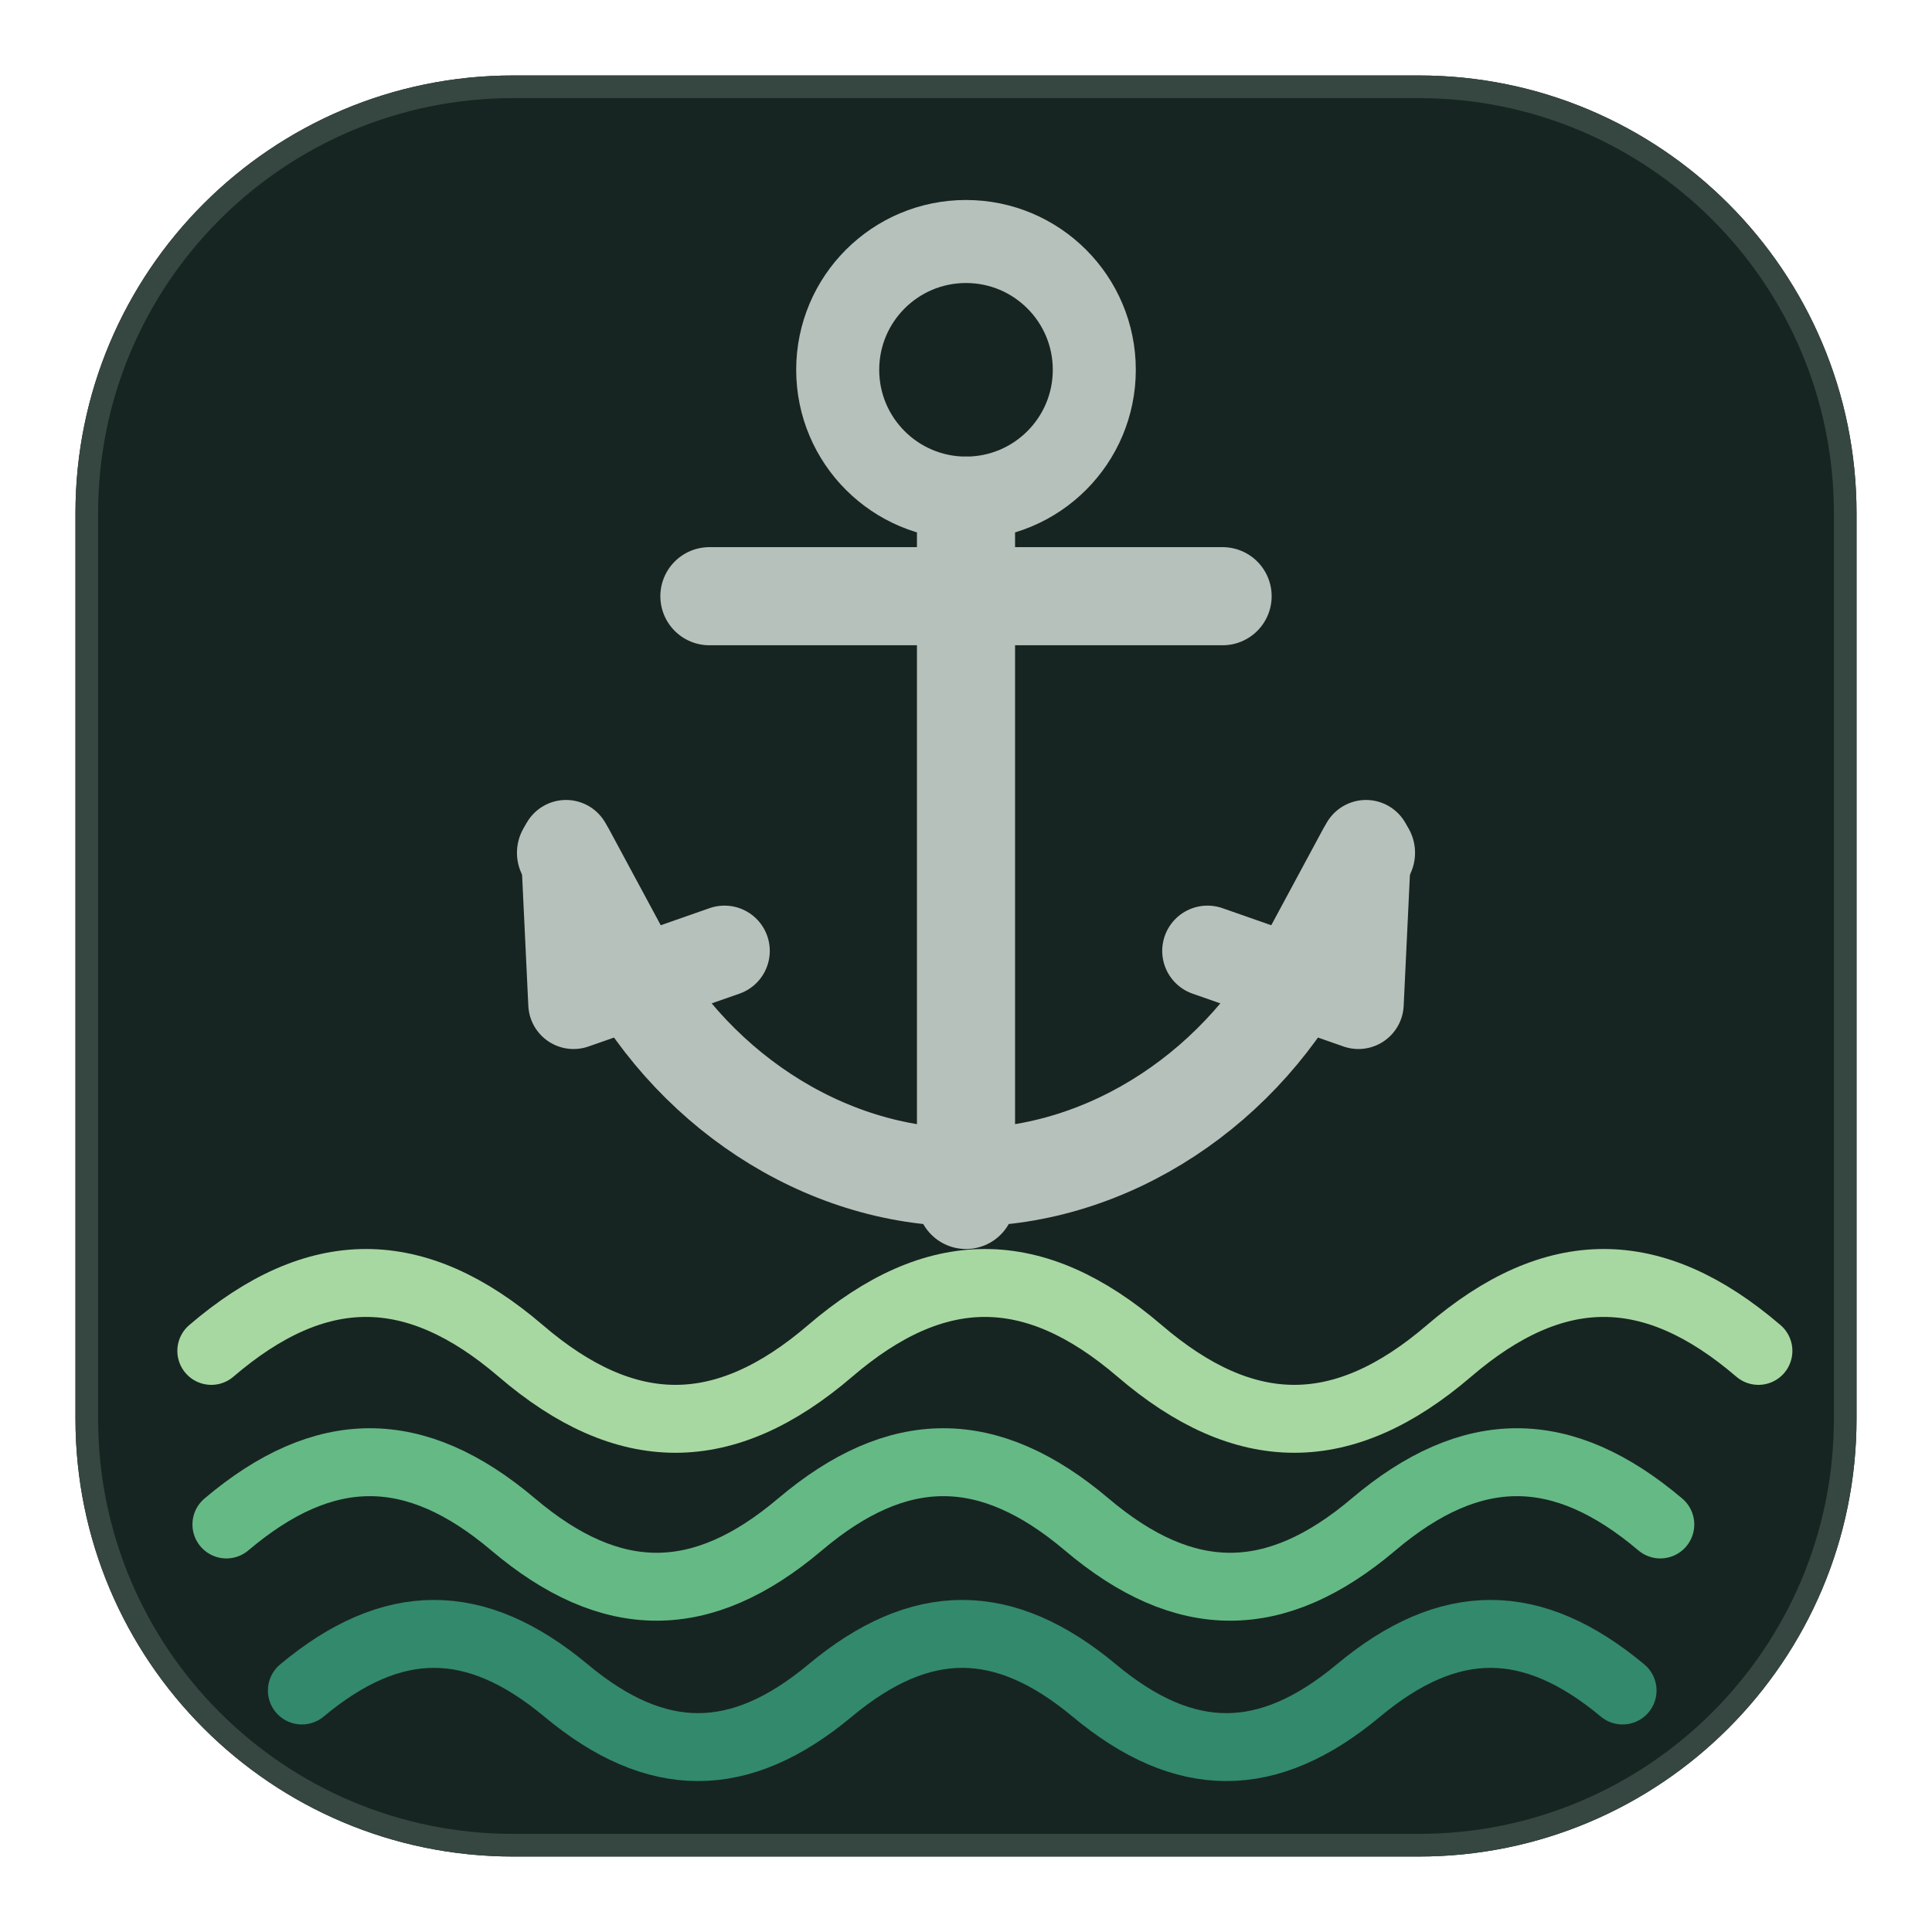
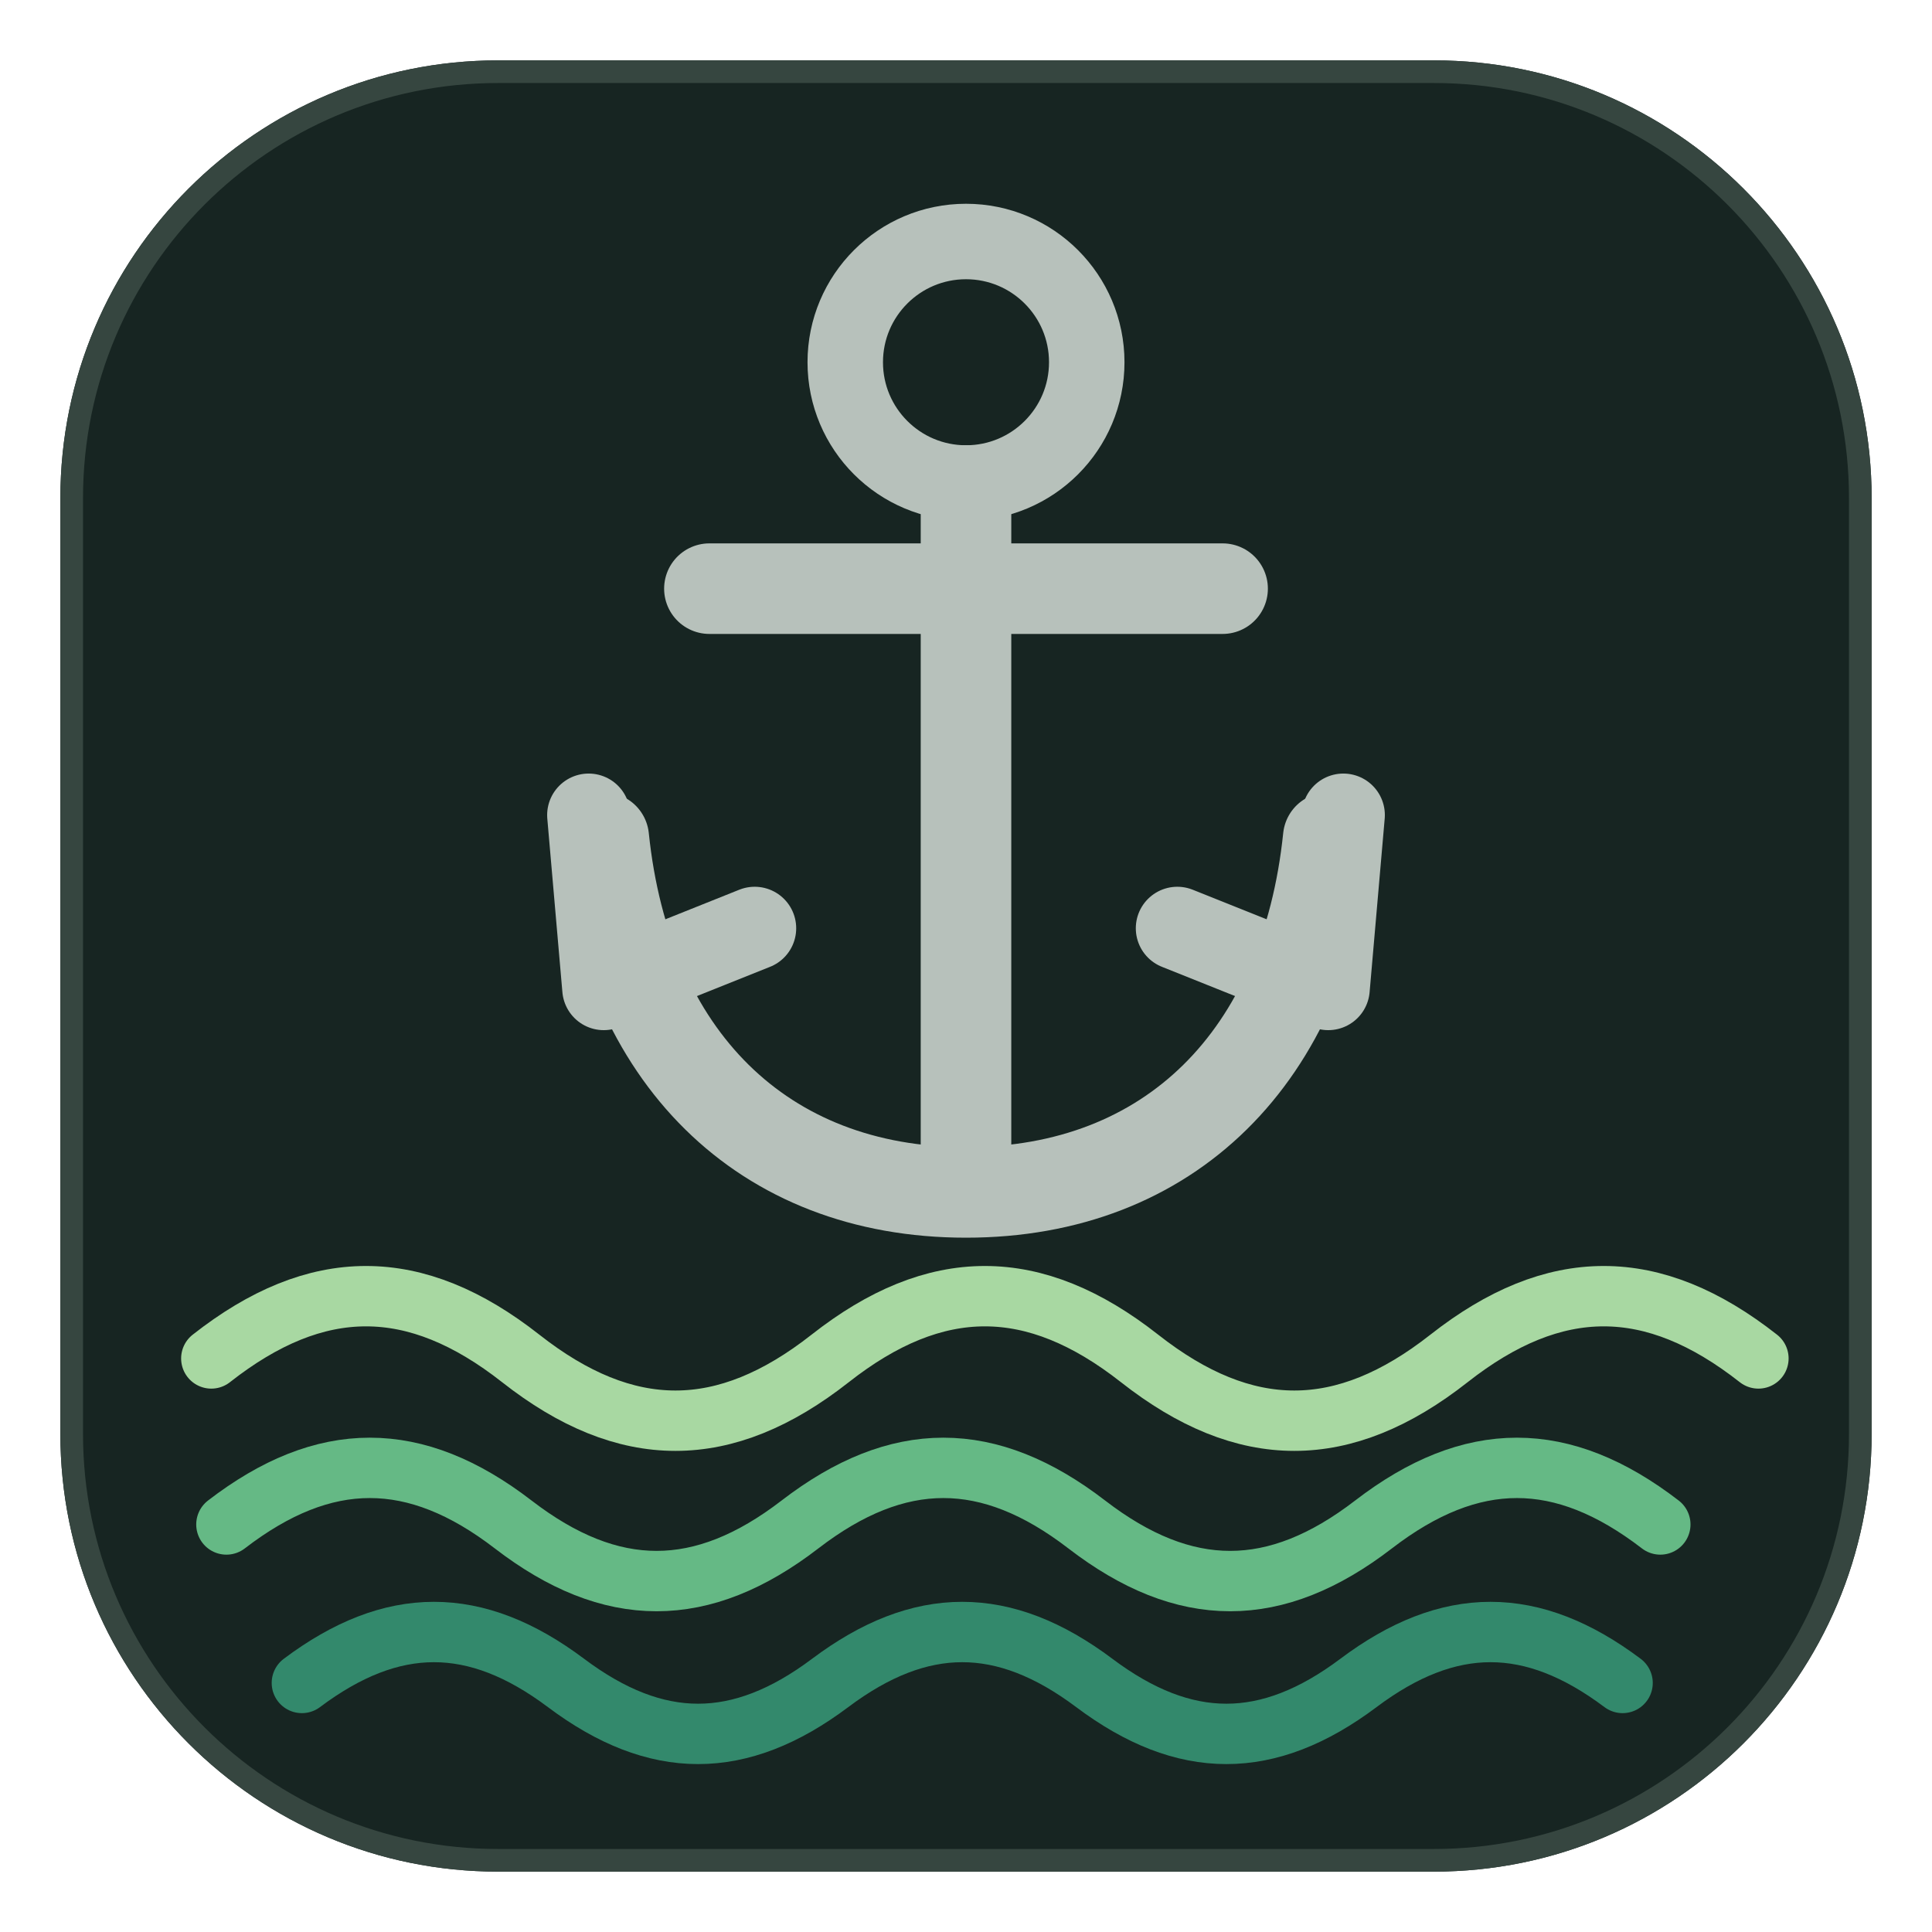
- <svg xmlns="http://www.w3.org/2000/svg" viewBox="0 0 256 256">
-   <rect x="10" y="10" width="236" height="236" rx="58" fill="#172522" />
-   <rect x="11.5" y="11.5" width="233" height="233" rx="56.5" fill="none" stroke="#364640" stroke-width="3" />
+ <svg xmlns="http://www.w3.org/2000/svg" width="256" height="256" viewBox="0 0 256 256">
+   <rect x="8" y="8" width="240" height="240" rx="58" fill="#172522" />
+   <rect x="9.5" y="9.5" width="237" height="237" rx="56.5" fill="none" stroke="#364640" stroke-width="3" />
  <g fill="none" stroke="#B7C1BB" stroke-linecap="round" stroke-linejoin="round">
-     <circle cx="128" cy="49" r="17" stroke-width="11" />
-     <path d="M128 67v92M94 79h68" stroke-width="13" />
-     <path d="M128 156c-19 0-37-12-46-30l-7-13m53 43c19 0 37-12 46-30l7-13" stroke-width="13" />
-     <path d="m75 112 1 21 20-7m85-14-1 21-20-7" stroke-width="12" />
+     <circle cx="128" cy="48" r="16" stroke-width="10" />
+     <path d="M128 65v91M94 78h68" stroke-width="12" />
+     <path d="M80 111c3 29 21 47 48 47s45-18 48-47" stroke-width="12" />
+     <path d="m78 108 2 23 20-8m78-15-2 23-20-8" stroke-width="11" />
  </g>
-   <path d="M28 179c14-12 27-12 41 0s27 12 41 0 27-12 41 0 27 12 41 0 27-12 41 0" fill="none" stroke="#A8D8A2" stroke-width="9" stroke-linecap="round" />
-   <path d="M30 202c13-11 25-11 38 0s25 11 38 0 25-11 38 0 25 11 38 0 25-11 38 0" fill="none" stroke="#65B985" stroke-width="9" stroke-linecap="round" />
-   <path d="M40 224c12-10 23-10 35 0s23 10 35 0 23-10 35 0 23 10 35 0 23-10 35 0" fill="none" stroke="#33896C" stroke-width="9" stroke-linecap="round" />
+   <path d="M28 180c14-11 27-11 41 0s27 11 41 0 27-11 41 0 27 11 41 0 27-11 41 0" fill="none" stroke="#A8D8A2" stroke-width="8" stroke-linecap="round" />
+   <path d="M30 202c13-10 25-10 38 0s25 10 38 0 25-10 38 0 25 10 38 0 25-10 38 0" fill="none" stroke="#65B985" stroke-width="8" stroke-linecap="round" />
+   <path d="M40 223c12-9 23-9 35 0s23 9 35 0 23-9 35 0 23 9 35 0 23-9 35 0" fill="none" stroke="#33896C" stroke-width="8" stroke-linecap="round" />
</svg>
